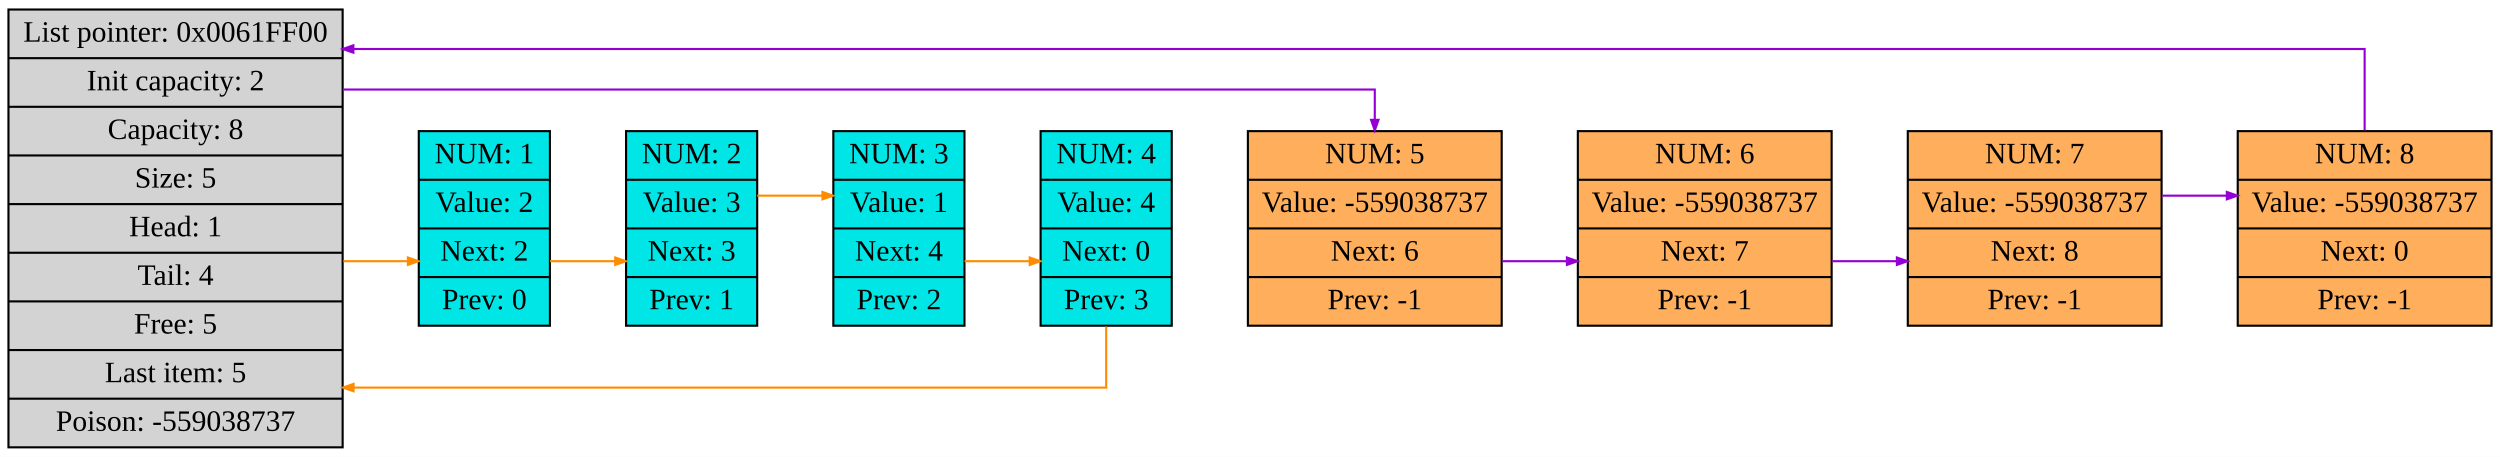
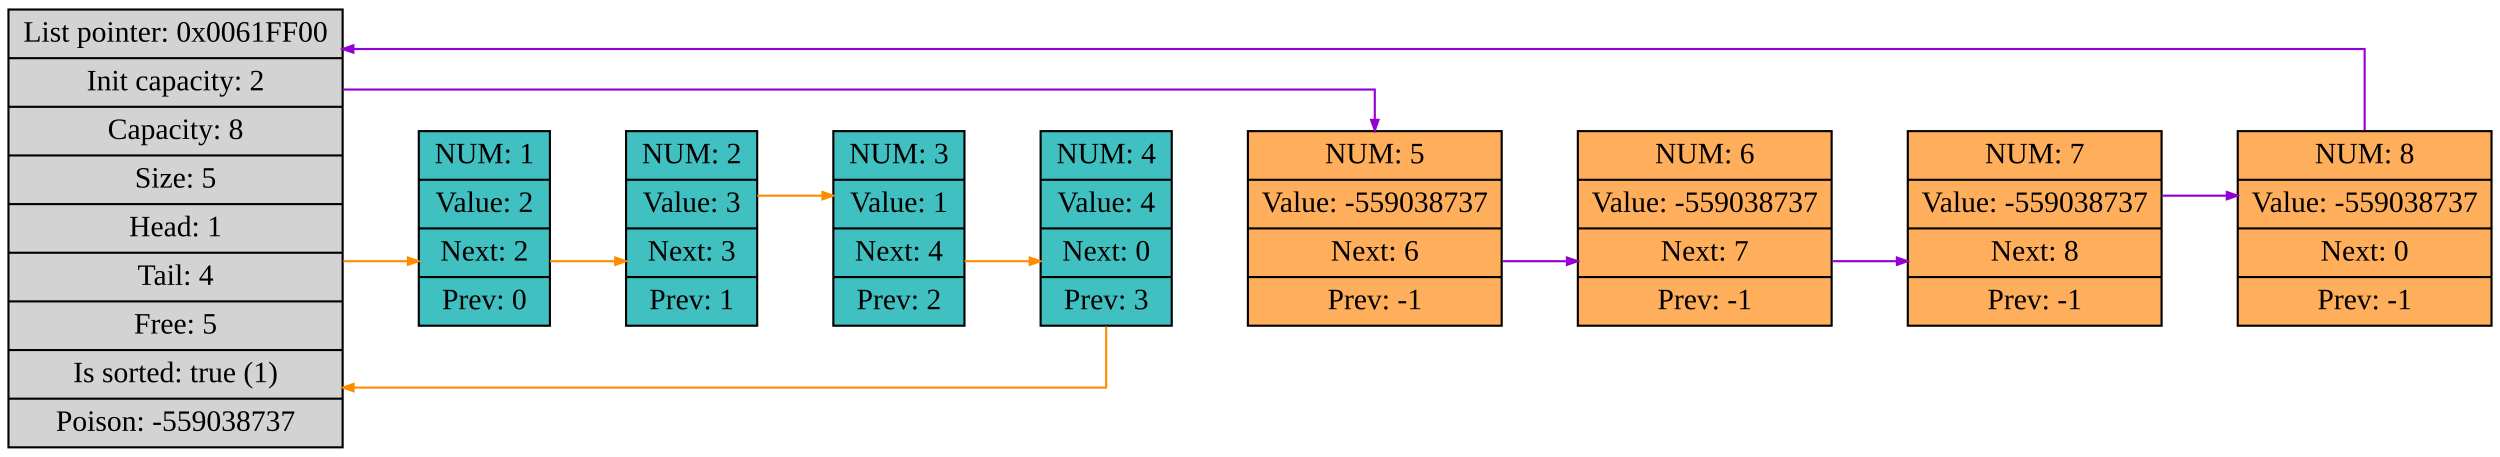
<svg xmlns="http://www.w3.org/2000/svg" width="1182pt" height="216pt" viewBox="0.00 0.00 1182.00 216.00">
  <g id="graph0" class="graph" transform="scale(1 1) rotate(0) translate(4 212)">
    <polygon fill="white" stroke="none" points="-4,4 -4,-212 1178,-212 1178,4 -4,4" />
    <g id="node1" class="node">
      <polygon fill="lightgrey" stroke="black" points="0,-0.5 0,-207.5 158,-207.5 158,-0.5 0,-0.5" />
      <text text-anchor="middle" x="79" y="-192.3" font-family="Times New Roman,serif" font-size="14.00">List pointer: 0x0061FF00</text>
      <polyline fill="none" stroke="black" points="0,-184.5 158,-184.5" />
      <text text-anchor="middle" x="79" y="-169.3" font-family="Times New Roman,serif" font-size="14.00">Init capacity: 2</text>
      <polyline fill="none" stroke="black" points="0,-161.5 158,-161.5" />
      <text text-anchor="middle" x="79" y="-146.3" font-family="Times New Roman,serif" font-size="14.00">Capacity: 8</text>
      <polyline fill="none" stroke="black" points="0,-138.5 158,-138.5" />
      <text text-anchor="middle" x="79" y="-123.3" font-family="Times New Roman,serif" font-size="14.00">Size: 5</text>
      <polyline fill="none" stroke="black" points="0,-115.5 158,-115.5" />
      <text text-anchor="middle" x="79" y="-100.3" font-family="Times New Roman,serif" font-size="14.00">Head: 1</text>
      <polyline fill="none" stroke="black" points="0,-92.5 158,-92.5" />
      <text text-anchor="middle" x="79" y="-77.3" font-family="Times New Roman,serif" font-size="14.00">Tail: 4</text>
      <polyline fill="none" stroke="black" points="0,-69.5 158,-69.5" />
      <text text-anchor="middle" x="79" y="-54.3" font-family="Times New Roman,serif" font-size="14.00">Free: 5</text>
      <polyline fill="none" stroke="black" points="0,-46.5 158,-46.5" />
-       <text text-anchor="middle" x="79" y="-31.3" font-family="Times New Roman,serif" font-size="14.00">Last item: 5</text>
+       <text text-anchor="middle" x="79" y="-31.3" font-family="Times New Roman,serif" font-size="14.00">Is sorted: true (1)</text>
      <polyline fill="none" stroke="black" points="0,-23.5 158,-23.5" />
      <text text-anchor="middle" x="79" y="-8.3" font-family="Times New Roman,serif" font-size="14.00">Poison: -559038737</text>
    </g>
    <g id="node2" class="node">
-       <polygon fill="#00e6e6" stroke="black" points="194,-58 194,-150 256,-150 256,-58 194,-58" />
+       <polygon fill="#40c0c0" stroke="black" points="194,-58 194,-150 256,-150 256,-58 194,-58" />
      <text text-anchor="middle" x="225" y="-134.8" font-family="Times New Roman,serif" font-size="14.00">NUM: 1</text>
      <polyline fill="none" stroke="black" points="194,-127 256,-127" />
      <text text-anchor="middle" x="225" y="-111.8" font-family="Times New Roman,serif" font-size="14.00">Value: 2</text>
      <polyline fill="none" stroke="black" points="194,-104 256,-104" />
      <text text-anchor="middle" x="225" y="-88.8" font-family="Times New Roman,serif" font-size="14.00">Next: 2</text>
      <polyline fill="none" stroke="black" points="194,-81 256,-81" />
      <text text-anchor="middle" x="225" y="-65.8" font-family="Times New Roman,serif" font-size="14.00">Prev: 0</text>
    </g>
    <g id="edge17" class="edge">
      <path fill="none" stroke="darkorange" d="M158.41,-88.5C158.41,-88.5 188.86,-88.5 188.86,-88.5" />
      <polygon fill="darkorange" stroke="darkorange" points="188.86,-90.25 193.86,-88.5 188.86,-86.75 188.86,-90.25" />
    </g>
    <g id="node6" class="node">
      <polygon fill="#ffae5c" stroke="black" points="586,-58 586,-150 706,-150 706,-58 586,-58" />
      <text text-anchor="middle" x="646" y="-134.8" font-family="Times New Roman,serif" font-size="14.00">NUM: 5</text>
      <polyline fill="none" stroke="black" points="586,-127 706,-127" />
      <text text-anchor="middle" x="646" y="-111.8" font-family="Times New Roman,serif" font-size="14.00">Value: -559038737</text>
      <polyline fill="none" stroke="black" points="586,-104 706,-104" />
      <text text-anchor="middle" x="646" y="-88.8" font-family="Times New Roman,serif" font-size="14.00">Next: 6</text>
      <polyline fill="none" stroke="black" points="586,-81 706,-81" />
      <text text-anchor="middle" x="646" y="-65.8" font-family="Times New Roman,serif" font-size="14.00">Prev: -1</text>
    </g>
    <g id="edge18" class="edge">
      <path fill="none" stroke="darkviolet" d="M158.14,-169.67C314.06,-169.67 646,-169.67 646,-169.67 646,-169.67 646,-155.32 646,-155.32" />
      <polygon fill="darkviolet" stroke="darkviolet" points="647.75,-155.32 646,-150.32 644.25,-155.32 647.75,-155.32" />
    </g>
    <g id="node3" class="node">
-       <polygon fill="#00e6e6" stroke="black" points="292,-58 292,-150 354,-150 354,-58 292,-58" />
+       <polygon fill="#40c0c0" stroke="black" points="292,-58 292,-150 354,-150 354,-58 292,-58" />
      <text text-anchor="middle" x="323" y="-134.8" font-family="Times New Roman,serif" font-size="14.00">NUM: 2</text>
      <polyline fill="none" stroke="black" points="292,-127 354,-127" />
      <text text-anchor="middle" x="323" y="-111.8" font-family="Times New Roman,serif" font-size="14.00">Value: 3</text>
      <polyline fill="none" stroke="black" points="292,-104 354,-104" />
      <text text-anchor="middle" x="323" y="-88.8" font-family="Times New Roman,serif" font-size="14.00">Next: 3</text>
      <polyline fill="none" stroke="black" points="292,-81 354,-81" />
      <text text-anchor="middle" x="323" y="-65.8" font-family="Times New Roman,serif" font-size="14.00">Prev: 1</text>
    </g>
    <g id="edge2" class="edge">
      <path fill="none" stroke="darkorange" d="M256.01,-88.5C256.01,-88.5 286.86,-88.5 286.86,-88.5" />
      <polygon fill="darkorange" stroke="darkorange" points="286.86,-90.25 291.86,-88.5 286.86,-86.75 286.86,-90.25" />
    </g>
    <g id="node4" class="node">
-       <polygon fill="#00e6e6" stroke="black" points="390,-58 390,-150 452,-150 452,-58 390,-58" />
+       <polygon fill="#40c0c0" stroke="black" points="390,-58 390,-150 452,-150 452,-58 390,-58" />
      <text text-anchor="middle" x="421" y="-134.8" font-family="Times New Roman,serif" font-size="14.00">NUM: 3</text>
      <polyline fill="none" stroke="black" points="390,-127 452,-127" />
      <text text-anchor="middle" x="421" y="-111.8" font-family="Times New Roman,serif" font-size="14.00">Value: 1</text>
      <polyline fill="none" stroke="black" points="390,-104 452,-104" />
      <text text-anchor="middle" x="421" y="-88.8" font-family="Times New Roman,serif" font-size="14.00">Next: 4</text>
      <polyline fill="none" stroke="black" points="390,-81 452,-81" />
      <text text-anchor="middle" x="421" y="-65.8" font-family="Times New Roman,serif" font-size="14.00">Prev: 2</text>
    </g>
    <g id="edge4" class="edge">
      <path fill="none" stroke="darkorange" d="M354.01,-119.5C354.01,-119.5 384.86,-119.5 384.86,-119.5" />
      <polygon fill="darkorange" stroke="darkorange" points="384.86,-121.25 389.86,-119.5 384.86,-117.75 384.86,-121.25" />
    </g>
    <g id="node5" class="node">
-       <polygon fill="#00e6e6" stroke="black" points="488,-58 488,-150 550,-150 550,-58 488,-58" />
+       <polygon fill="#40c0c0" stroke="black" points="488,-58 488,-150 550,-150 550,-58 488,-58" />
      <text text-anchor="middle" x="519" y="-134.8" font-family="Times New Roman,serif" font-size="14.00">NUM: 4</text>
      <polyline fill="none" stroke="black" points="488,-127 550,-127" />
      <text text-anchor="middle" x="519" y="-111.8" font-family="Times New Roman,serif" font-size="14.00">Value: 4</text>
      <polyline fill="none" stroke="black" points="488,-104 550,-104" />
      <text text-anchor="middle" x="519" y="-88.8" font-family="Times New Roman,serif" font-size="14.00">Next: 0</text>
      <polyline fill="none" stroke="black" points="488,-81 550,-81" />
      <text text-anchor="middle" x="519" y="-65.8" font-family="Times New Roman,serif" font-size="14.00">Prev: 3</text>
    </g>
    <g id="edge6" class="edge">
      <path fill="none" stroke="darkorange" d="M452.01,-88.5C452.01,-88.5 482.86,-88.5 482.86,-88.5" />
      <polygon fill="darkorange" stroke="darkorange" points="482.86,-90.25 487.86,-88.5 482.86,-86.75 482.86,-90.25" />
    </g>
    <g id="edge8" class="edge">
      <path fill="none" stroke="darkorange" d="M519,-57.63C519,-42.14 519,-28.75 519,-28.75 519,-28.75 163.17,-28.75 163.17,-28.75" />
      <polygon fill="darkorange" stroke="darkorange" points="163.17,-27 158.17,-28.75 163.17,-30.5 163.17,-27" />
    </g>
    <g id="node7" class="node">
      <polygon fill="#ffae5c" stroke="black" points="742,-58 742,-150 862,-150 862,-58 742,-58" />
      <text text-anchor="middle" x="802" y="-134.8" font-family="Times New Roman,serif" font-size="14.00">NUM: 6</text>
      <polyline fill="none" stroke="black" points="742,-127 862,-127" />
      <text text-anchor="middle" x="802" y="-111.8" font-family="Times New Roman,serif" font-size="14.00">Value: -559038737</text>
      <polyline fill="none" stroke="black" points="742,-104 862,-104" />
      <text text-anchor="middle" x="802" y="-88.8" font-family="Times New Roman,serif" font-size="14.00">Next: 7</text>
      <polyline fill="none" stroke="black" points="742,-81 862,-81" />
      <text text-anchor="middle" x="802" y="-65.8" font-family="Times New Roman,serif" font-size="14.00">Prev: -1</text>
    </g>
    <g id="edge10" class="edge">
      <path fill="none" stroke="darkviolet" d="M706.31,-88.5C706.31,-88.5 736.85,-88.5 736.85,-88.5" />
      <polygon fill="darkviolet" stroke="darkviolet" points="736.85,-90.25 741.85,-88.5 736.85,-86.75 736.85,-90.25" />
    </g>
    <g id="node8" class="node">
      <polygon fill="#ffae5c" stroke="black" points="898,-58 898,-150 1018,-150 1018,-58 898,-58" />
      <text text-anchor="middle" x="958" y="-134.8" font-family="Times New Roman,serif" font-size="14.00">NUM: 7</text>
      <polyline fill="none" stroke="black" points="898,-127 1018,-127" />
      <text text-anchor="middle" x="958" y="-111.8" font-family="Times New Roman,serif" font-size="14.00">Value: -559038737</text>
      <polyline fill="none" stroke="black" points="898,-104 1018,-104" />
      <text text-anchor="middle" x="958" y="-88.8" font-family="Times New Roman,serif" font-size="14.00">Next: 8</text>
      <polyline fill="none" stroke="black" points="898,-81 1018,-81" />
      <text text-anchor="middle" x="958" y="-65.8" font-family="Times New Roman,serif" font-size="14.00">Prev: -1</text>
    </g>
    <g id="edge12" class="edge">
      <path fill="none" stroke="darkviolet" d="M862.31,-88.5C862.31,-88.5 892.85,-88.5 892.85,-88.5" />
      <polygon fill="darkviolet" stroke="darkviolet" points="892.85,-90.25 897.85,-88.5 892.85,-86.75 892.85,-90.25" />
    </g>
    <g id="node9" class="node">
      <polygon fill="#ffae5c" stroke="black" points="1054,-58 1054,-150 1174,-150 1174,-58 1054,-58" />
      <text text-anchor="middle" x="1114" y="-134.8" font-family="Times New Roman,serif" font-size="14.00">NUM: 8</text>
      <polyline fill="none" stroke="black" points="1054,-127 1174,-127" />
      <text text-anchor="middle" x="1114" y="-111.8" font-family="Times New Roman,serif" font-size="14.00">Value: -559038737</text>
      <polyline fill="none" stroke="black" points="1054,-104 1174,-104" />
      <text text-anchor="middle" x="1114" y="-88.8" font-family="Times New Roman,serif" font-size="14.00">Next: 0</text>
      <polyline fill="none" stroke="black" points="1054,-81 1174,-81" />
      <text text-anchor="middle" x="1114" y="-65.8" font-family="Times New Roman,serif" font-size="14.00">Prev: -1</text>
    </g>
    <g id="edge14" class="edge">
      <path fill="none" stroke="darkviolet" d="M1018.31,-119.5C1018.31,-119.5 1048.85,-119.5 1048.85,-119.5" />
      <polygon fill="darkviolet" stroke="darkviolet" points="1048.85,-121.25 1053.85,-119.5 1048.85,-117.75 1048.85,-121.25" />
    </g>
    <g id="edge16" class="edge">
      <path fill="none" stroke="darkviolet" d="M1114,-150.39C1114,-170.19 1114,-188.83 1114,-188.83 1114,-188.83 163.07,-188.83 163.07,-188.83" />
      <polygon fill="darkviolet" stroke="darkviolet" points="163.07,-187.08 158.07,-188.83 163.07,-190.58 163.07,-187.08" />
    </g>
  </g>
</svg>
